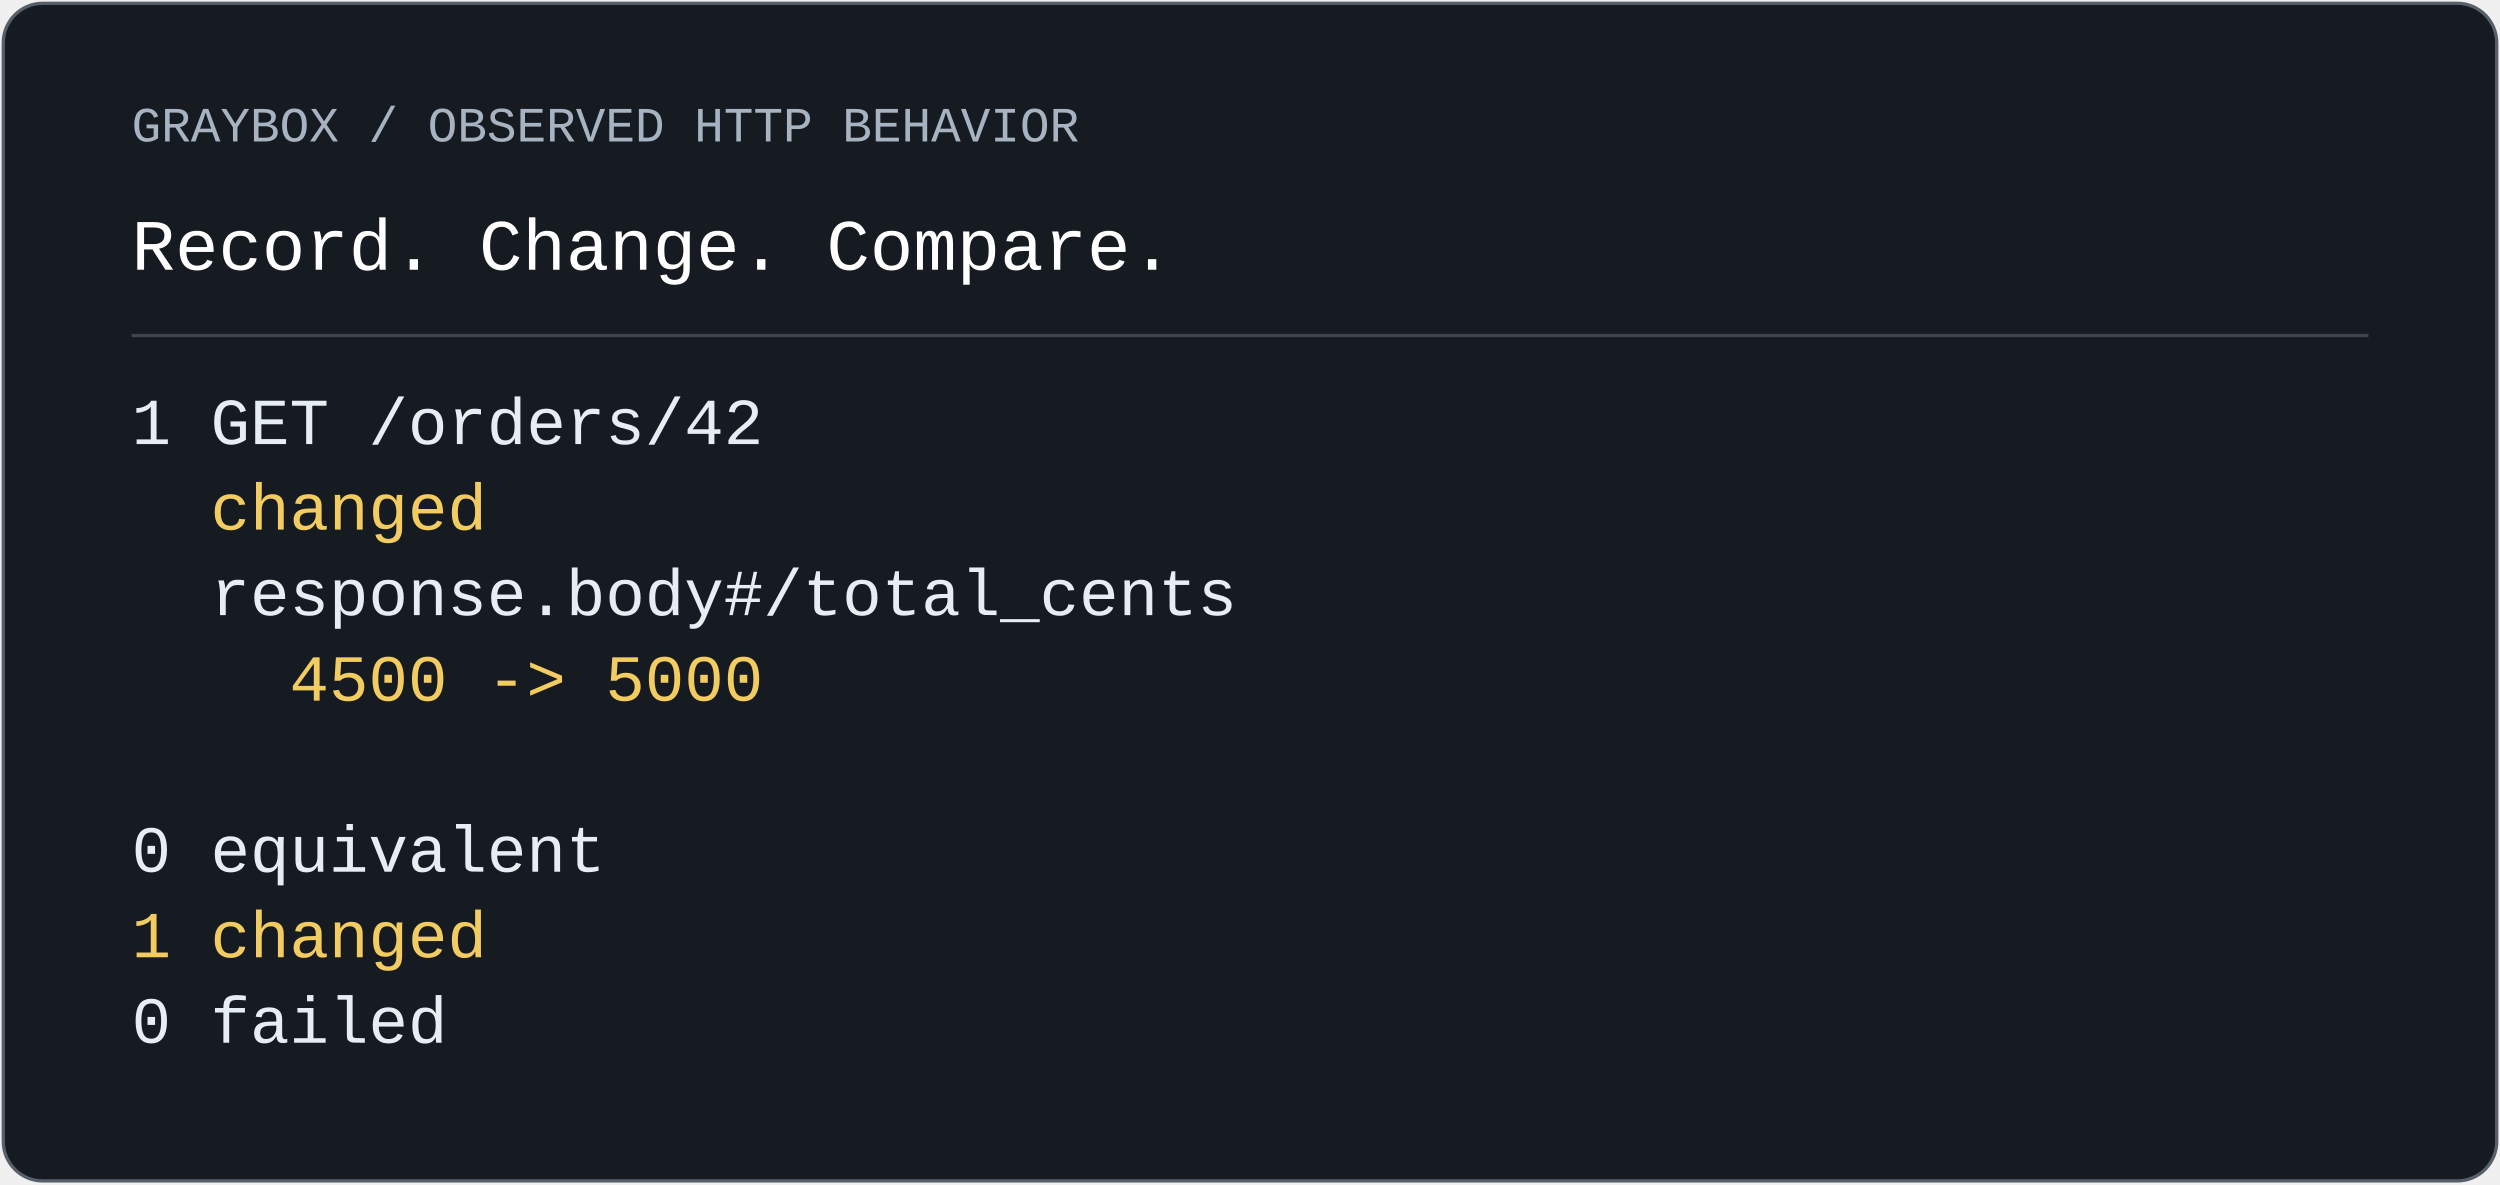
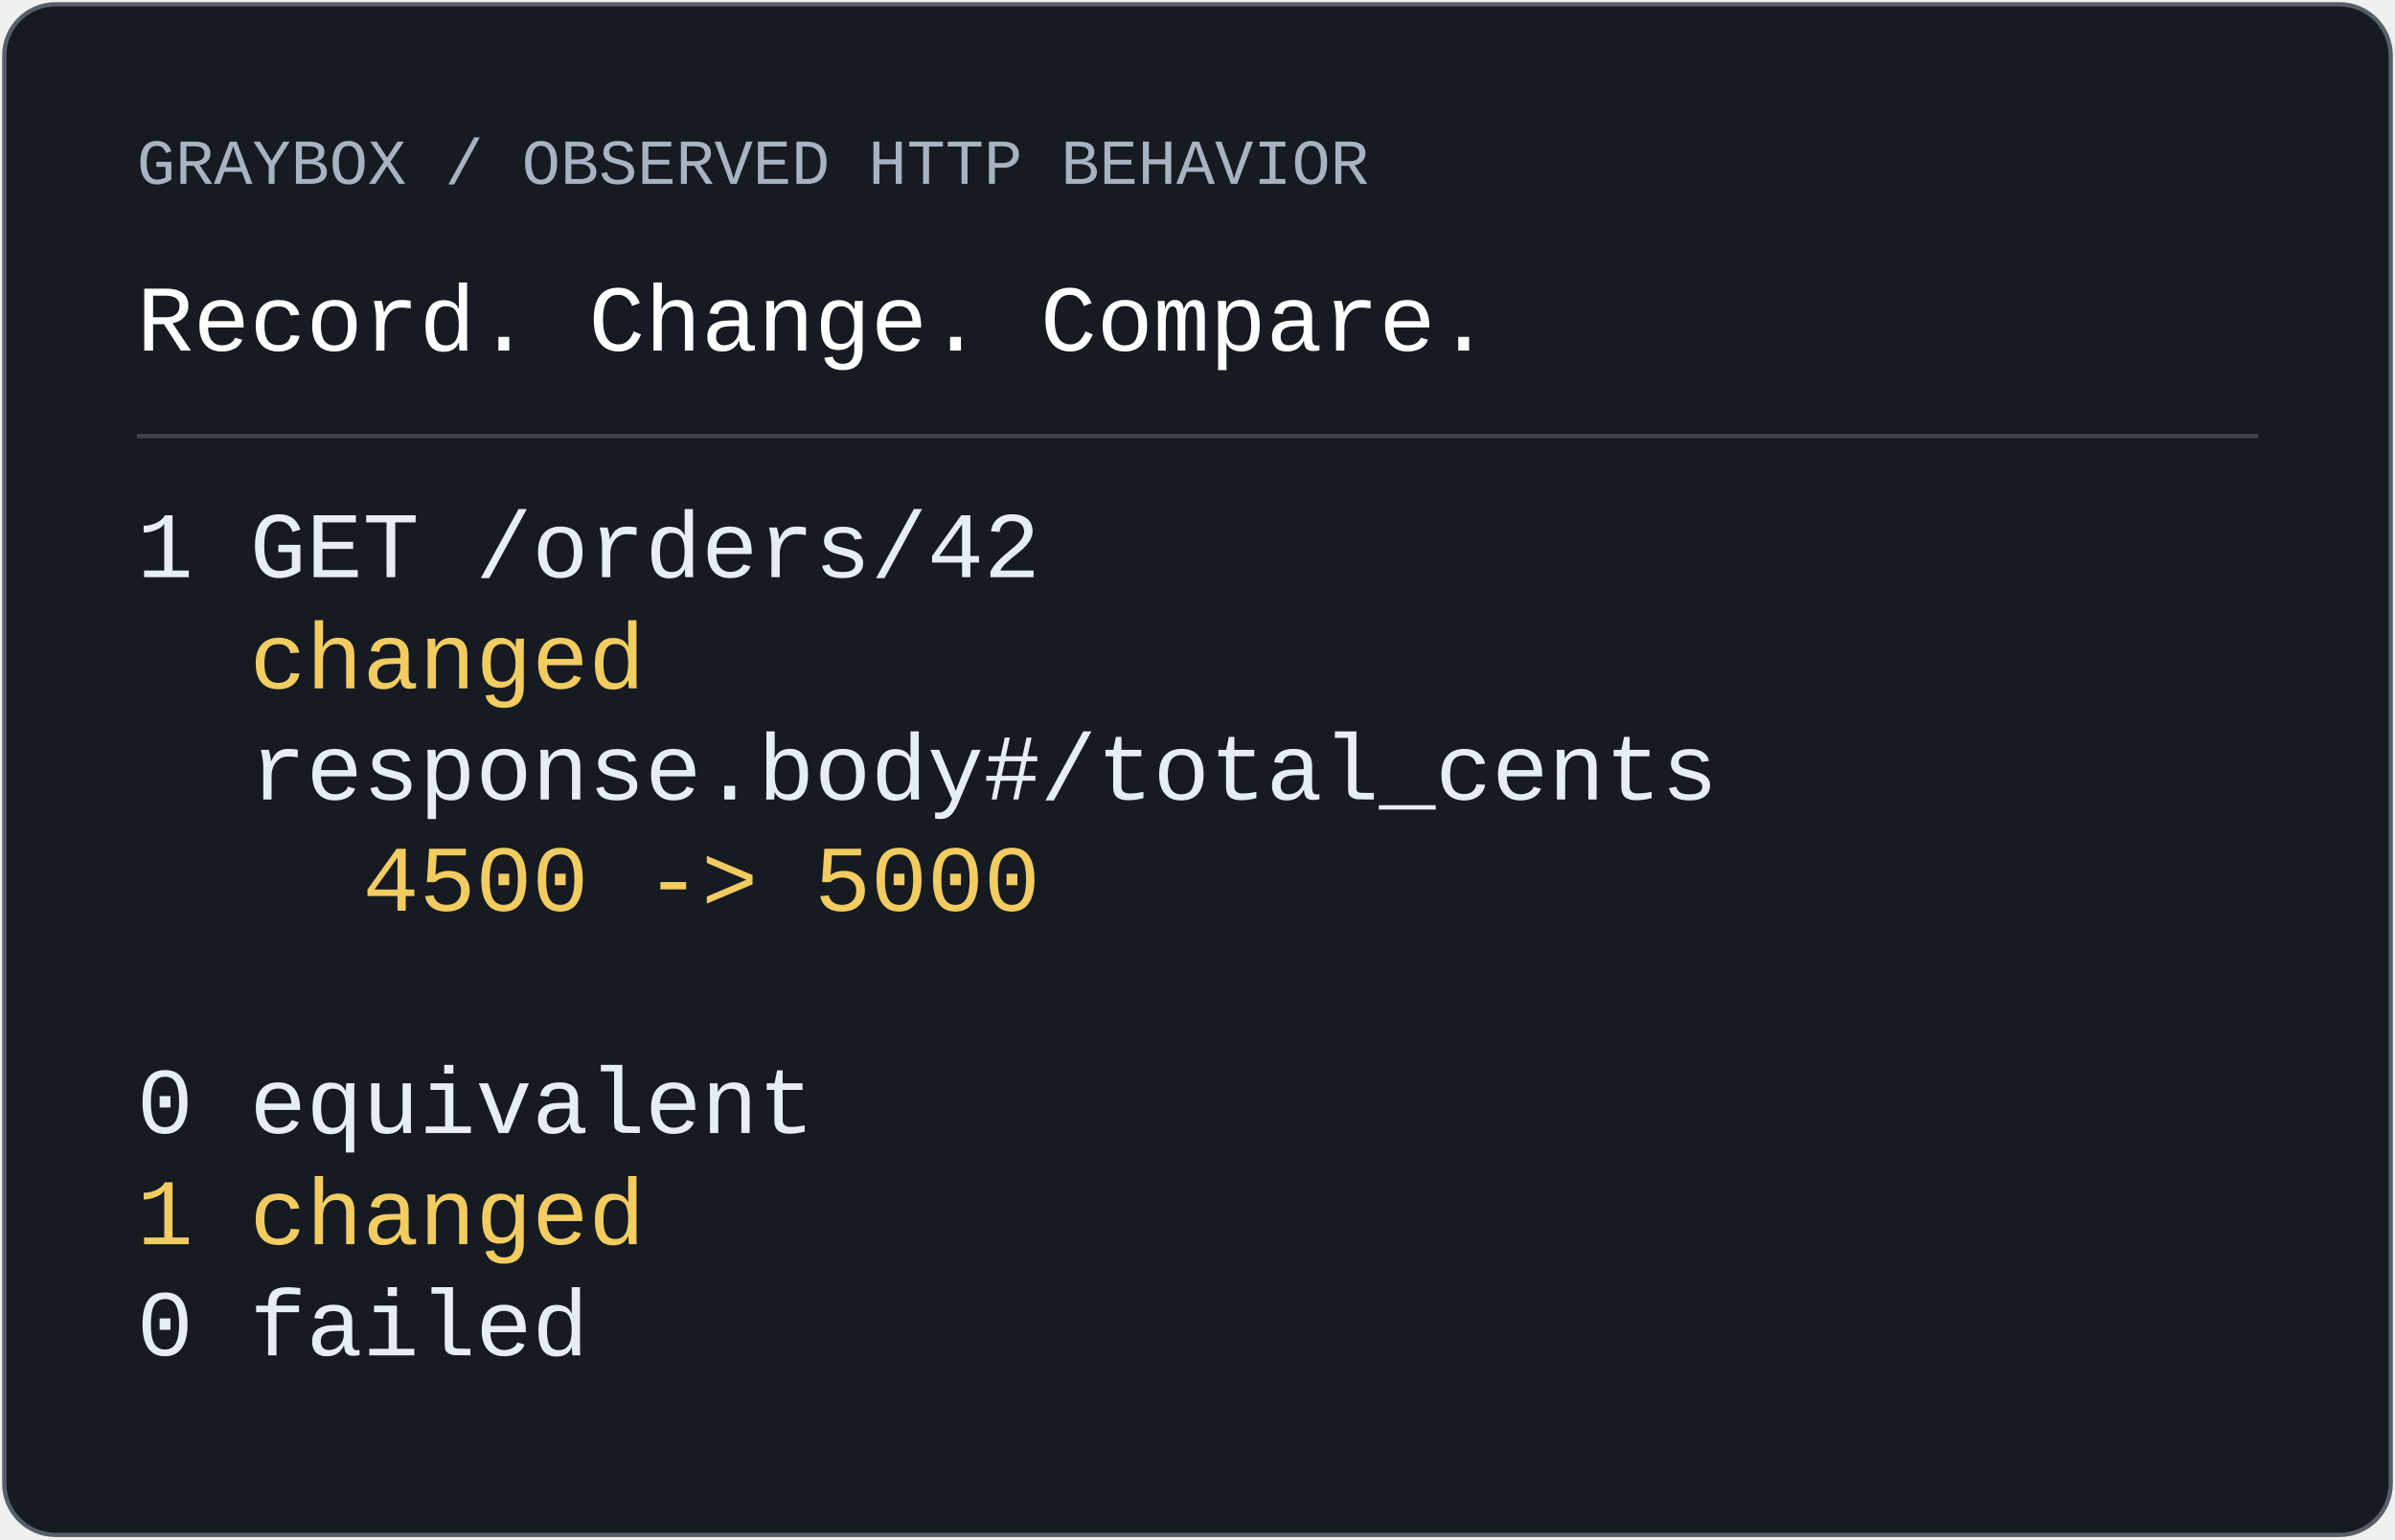
- <svg xmlns="http://www.w3.org/2000/svg" width="760" height="360" viewBox="0 0 760 360" role="img" aria-labelledby="title desc">
-   <rect x="1" y="1" width="758" height="358" rx="12" fill="#161b22" stroke="#57606a" />
+ <svg xmlns="http://www.w3.org/2000/svg" width="560" height="360" viewBox="0 0 560 360" role="img" aria-labelledby="title desc">
+   <rect x="1" y="1" width="558" height="358" rx="12" fill="#161b22" stroke="#57606a" />
  <g font-family="ui-monospace, SFMono-Regular, Consolas, Liberation Mono, monospace">
-     <text x="40" y="43" font-size="15" fill="#a8b3c2">GRAYBOX / OBSERVED HTTP BEHAVIOR</text>
-     <text x="40" y="82" font-size="22" fill="#ffffff">Record. Change. Compare.</text>
-     <path d="M40 102 H720" stroke="#3d444d" />
-     <g font-size="20">
-       <text x="40" y="135" fill="#e6edf3" xml:space="preserve">1 GET /orders/42</text>
-       <text x="40" y="161" fill="#f2cc60" xml:space="preserve">  changed</text>
-       <text x="40" y="187" fill="#e6edf3" xml:space="preserve">  response.body#/total_cents</text>
-       <text x="40" y="213" fill="#f2cc60" xml:space="preserve">    4500 -&gt; 5000</text>
-       <text x="40" y="239" fill="#e6edf3" xml:space="preserve" />
-       <text x="40" y="265" fill="#e6edf3" xml:space="preserve">0 equivalent</text>
-       <text x="40" y="291" fill="#f2cc60" xml:space="preserve">1 changed</text>
-       <text x="40" y="317" fill="#e6edf3" xml:space="preserve">0 failed</text>
+     <text x="32" y="43" font-size="15" fill="#a8b3c2">GRAYBOX / OBSERVED HTTP BEHAVIOR</text>
+     <text x="32" y="82" font-size="22" fill="#ffffff">Record. Change. Compare.</text>
+     <path d="M32 102 H528" stroke="#3d444d" />
+     <g font-size="22">
+       <text x="32" y="135" fill="#e6edf3" xml:space="preserve">1 GET /orders/42</text>
+       <text x="32" y="161" fill="#f2cc60" xml:space="preserve">  changed</text>
+       <text x="32" y="187" fill="#e6edf3" xml:space="preserve">  response.body#/total_cents</text>
+       <text x="32" y="213" fill="#f2cc60" xml:space="preserve">    4500 -&gt; 5000</text>
+       <text x="32" y="239" fill="#e6edf3" xml:space="preserve" />
+       <text x="32" y="265" fill="#e6edf3" xml:space="preserve">0 equivalent</text>
+       <text x="32" y="291" fill="#f2cc60" xml:space="preserve">1 changed</text>
+       <text x="32" y="317" fill="#e6edf3" xml:space="preserve">0 failed</text>
    </g>
  </g>
</svg>
